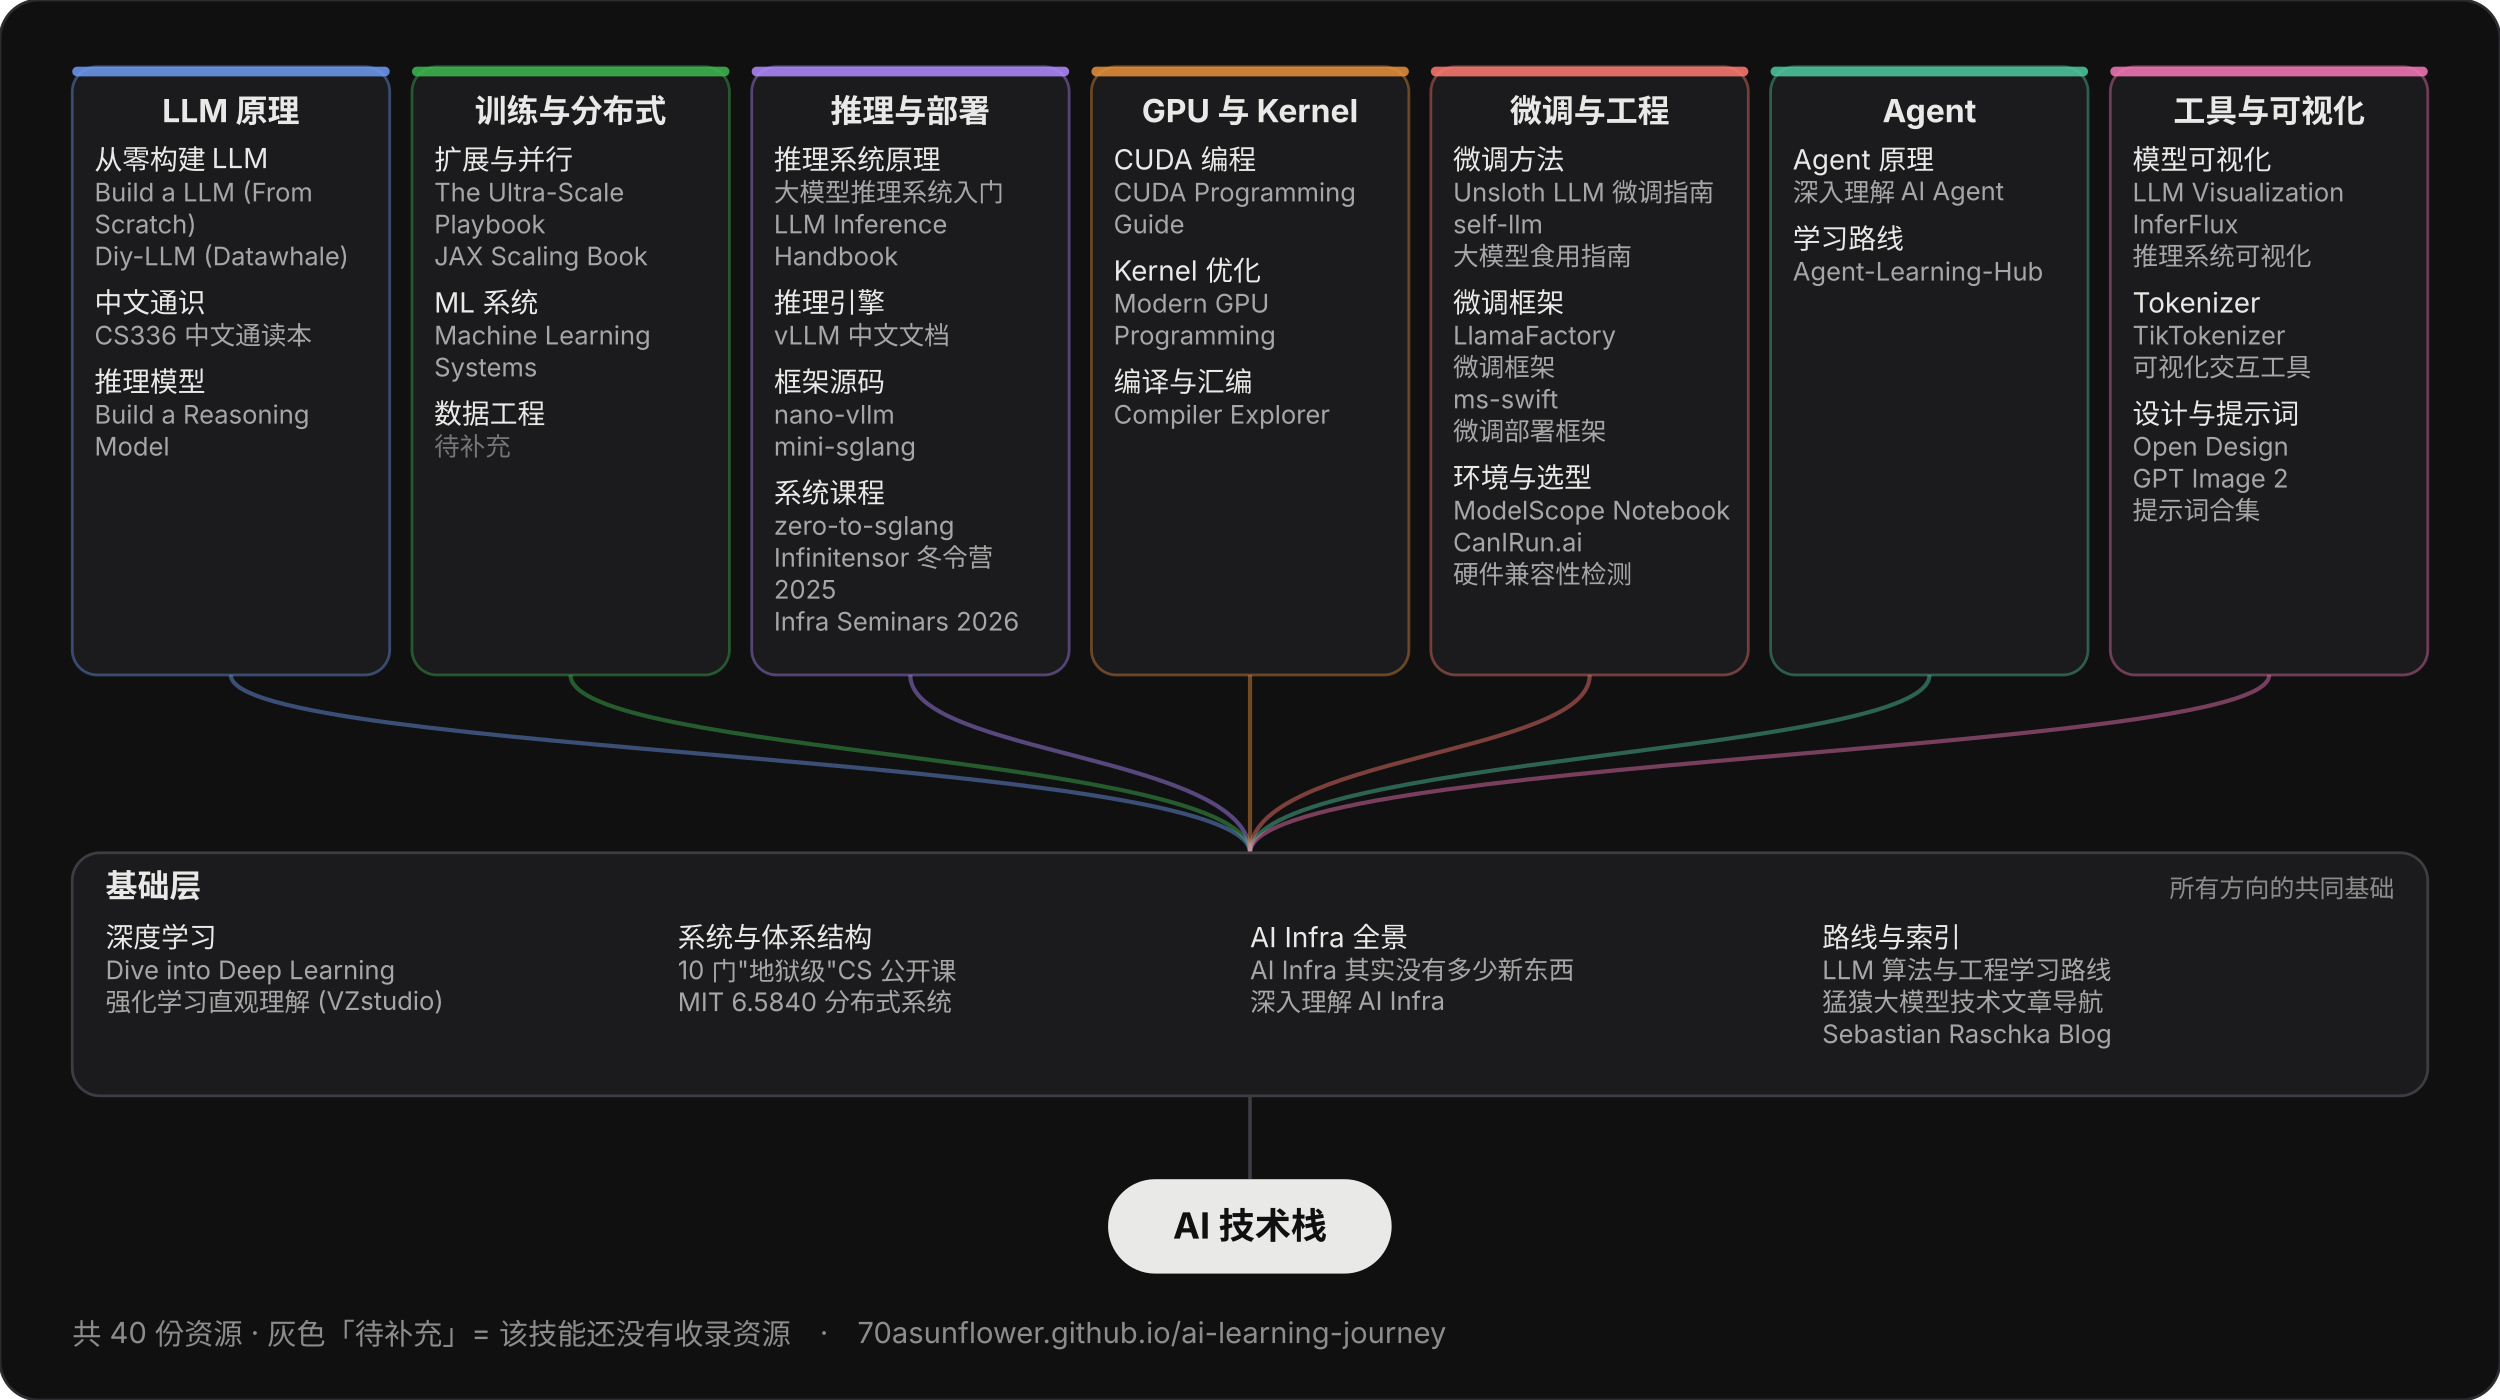
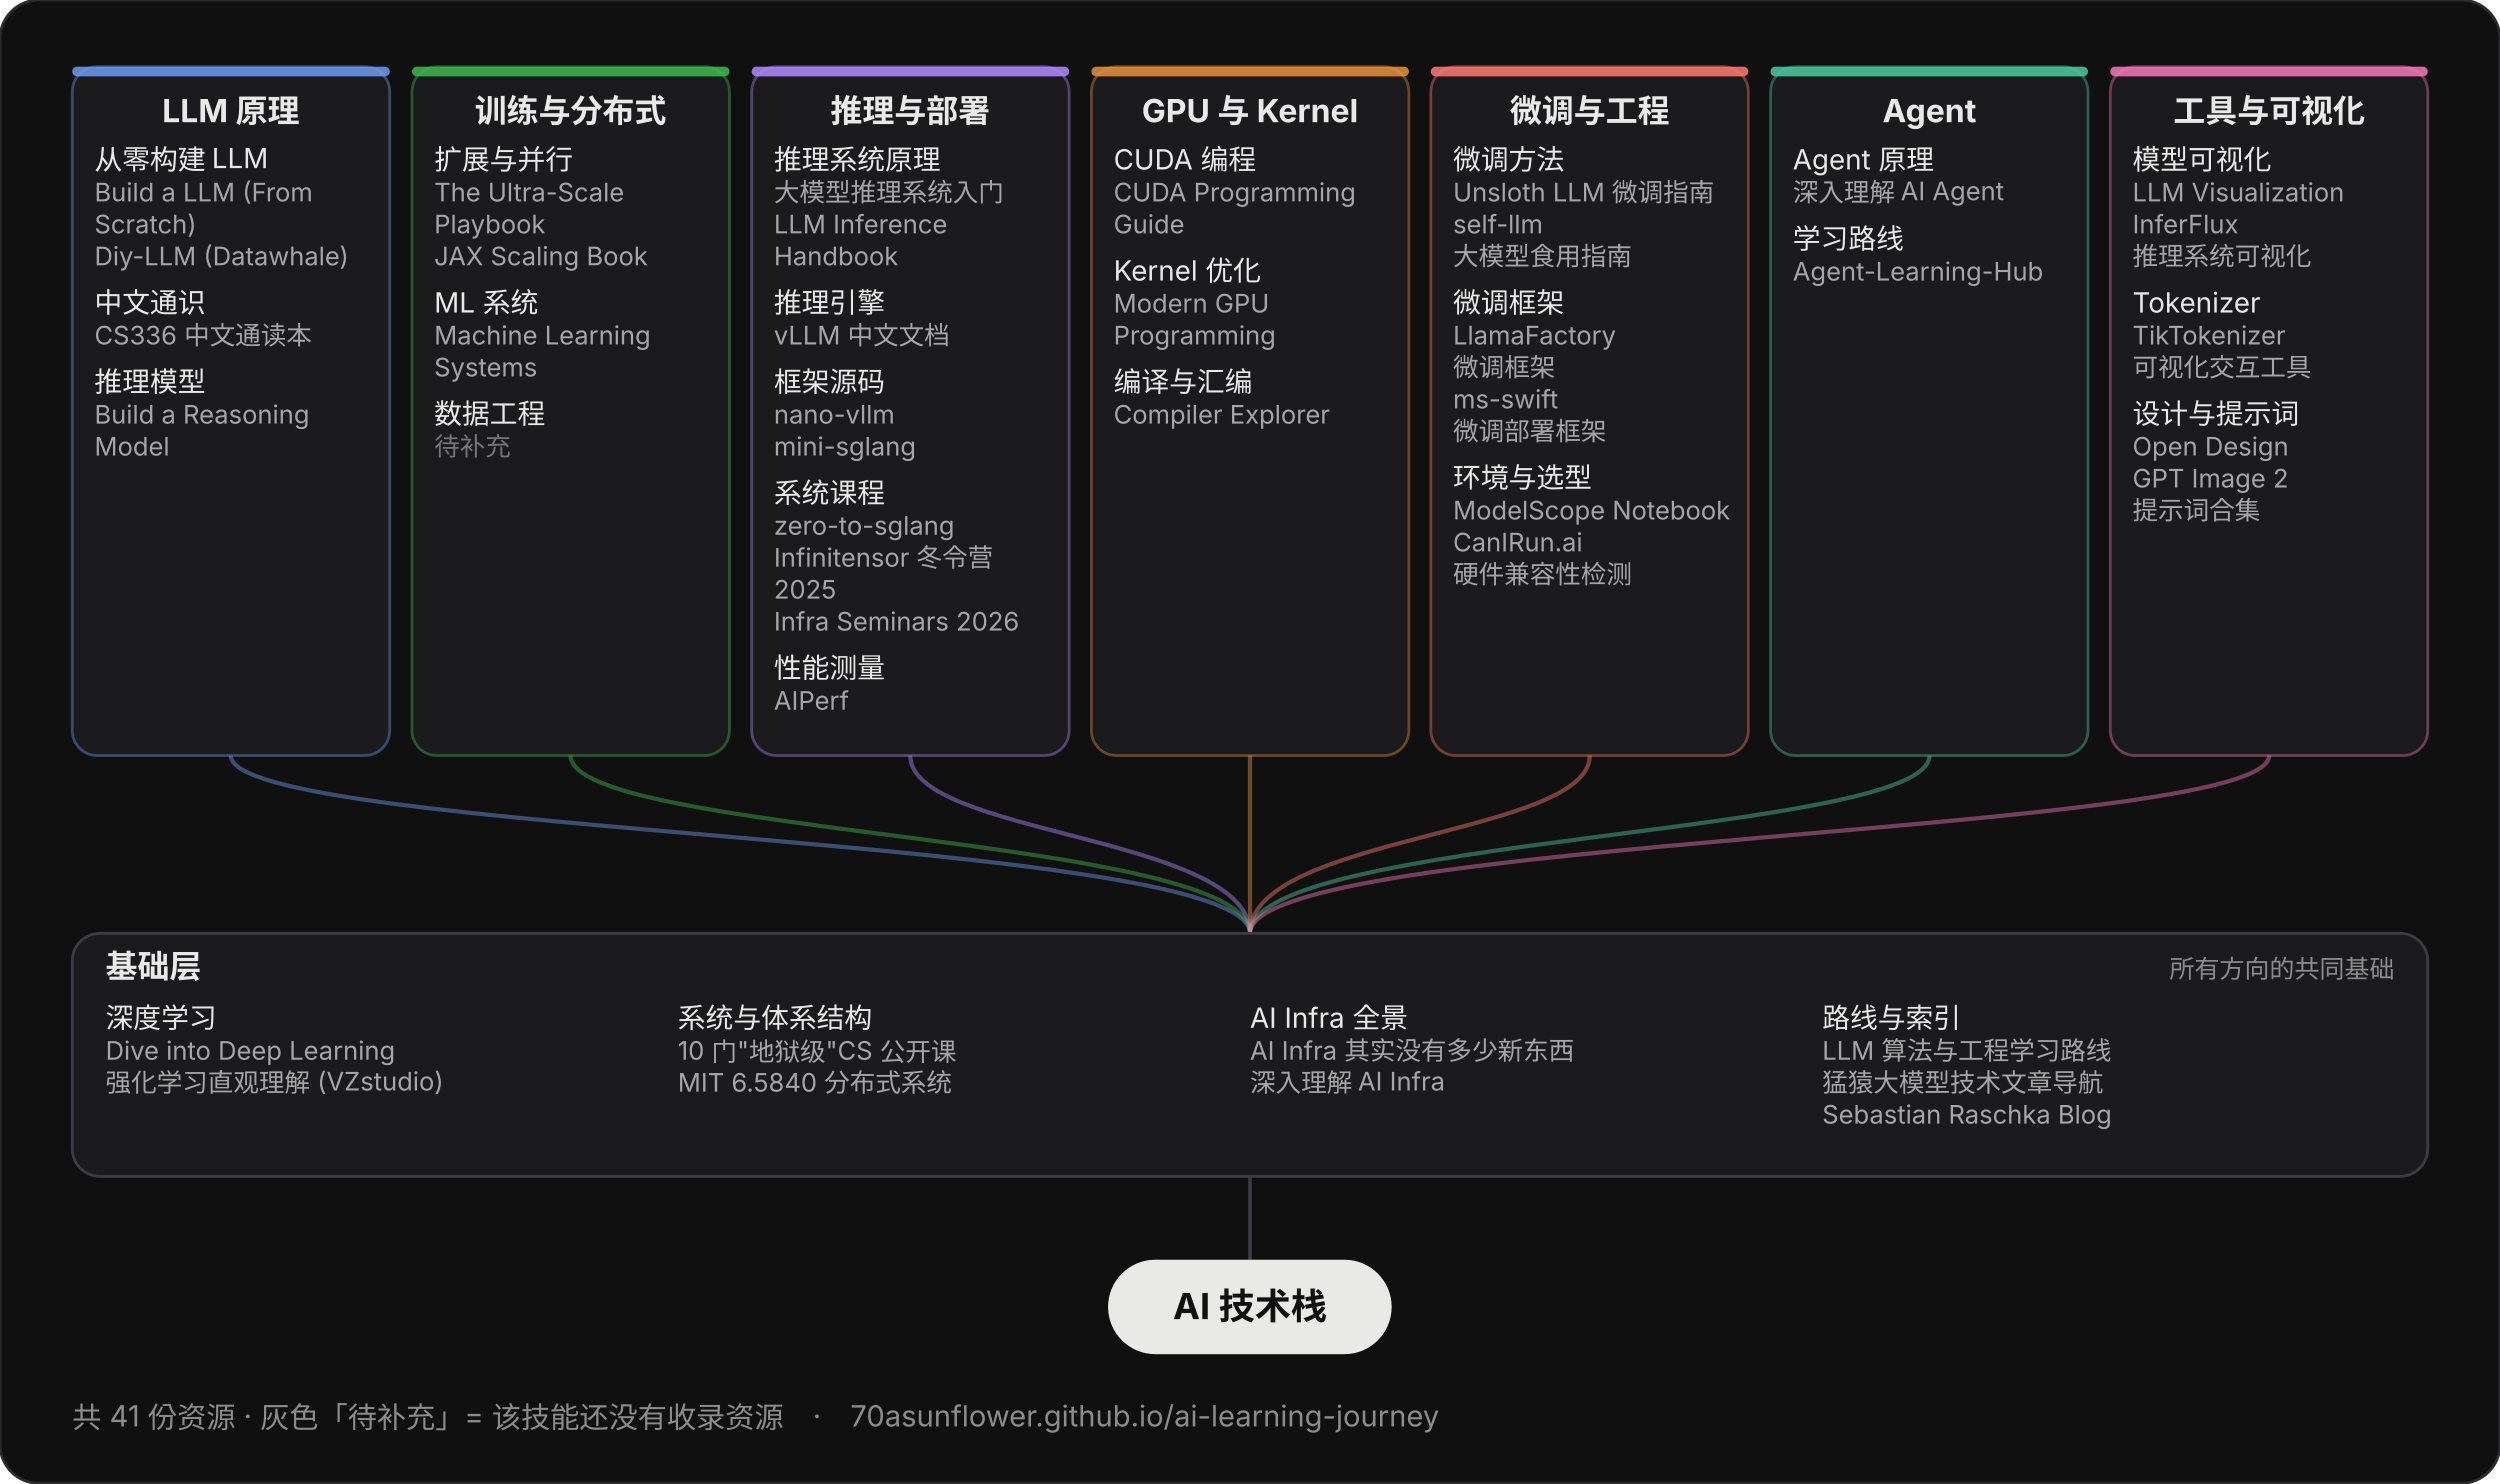
- <svg xmlns="http://www.w3.org/2000/svg" width="900" height="504" viewBox="0 0 900 504" role="img" aria-label="技术栈树：基础技能在根部，向上分叉到各专业方向" font-family="-apple-system, BlinkMacSystemFont, 'Segoe UI', 'PingFang SC', 'Hiragino Sans GB', 'Microsoft YaHei', sans-serif">
-   <rect width="900" height="504" rx="14" fill="#101011" stroke="#2c2c30" />
+ <svg xmlns="http://www.w3.org/2000/svg" width="900" height="534" viewBox="0 0 900 534" role="img" aria-label="技术栈树：基础技能在根部，向上分叉到各专业方向" font-family="-apple-system, BlinkMacSystemFont, 'Segoe UI', 'PingFang SC', 'Hiragino Sans GB', 'Microsoft YaHei', sans-serif">
+   <rect width="900" height="534" rx="14" fill="#101011" stroke="#2c2c30" />
  <text x="26" y="0" font-size="0" fill="none">.</text>
-   <rect x="26.0" y="24" width="114.3" height="219" rx="9" fill="#1b1b1d" stroke="#6f9bf2" stroke-opacity="0.40" />
+   <rect x="26.0" y="24" width="114.3" height="248" rx="9" fill="#1b1b1d" stroke="#6f9bf2" stroke-opacity="0.40" />
  <rect x="26.0" y="24" width="114.3" height="3.5" rx="1.8" fill="#6f9bf2" fill-opacity="0.85" />
  <text x="83.1" y="44" text-anchor="middle" font-size="11.5" font-weight="650" fill="#e9e9e7">LLM 原理</text>
  <text x="34.0" y="61" font-size="10.0" fill="#e9e9e7">从零构建 LLM</text>
  <text x="34.0" y="72.5" font-size="9.2" fill="#a6a6a6">Build a LLM (From</text>
  <text x="34.0" y="84.0" font-size="9.2" fill="#a6a6a6">Scratch)</text>
  <text x="34.0" y="95.5" font-size="9.2" fill="#a6a6a6">Diy-LLM (Datawhale)</text>
  <text x="34.0" y="112.5" font-size="10.0" fill="#e9e9e7">中文通识</text>
  <text x="34.0" y="124.0" font-size="9.2" fill="#a6a6a6">CS336 中文通读本</text>
  <text x="34.0" y="141.0" font-size="10.0" fill="#e9e9e7">推理模型</text>
  <text x="34.0" y="152.5" font-size="9.2" fill="#a6a6a6">Build a Reasoning</text>
  <text x="34.0" y="164.0" font-size="9.2" fill="#a6a6a6">Model</text>
-   <rect x="148.3" y="24" width="114.3" height="219" rx="9" fill="#1b1b1d" stroke="#3fb950" stroke-opacity="0.40" />
+   <rect x="148.3" y="24" width="114.3" height="248" rx="9" fill="#1b1b1d" stroke="#3fb950" stroke-opacity="0.40" />
  <rect x="148.3" y="24" width="114.3" height="3.5" rx="1.8" fill="#3fb950" fill-opacity="0.85" />
  <text x="205.4" y="44" text-anchor="middle" font-size="11.5" font-weight="650" fill="#e9e9e7">训练与分布式</text>
  <text x="156.3" y="61" font-size="10.0" fill="#e9e9e7">扩展与并行</text>
  <text x="156.3" y="72.5" font-size="9.2" fill="#a6a6a6">The Ultra-Scale</text>
  <text x="156.3" y="84.0" font-size="9.2" fill="#a6a6a6">Playbook</text>
  <text x="156.3" y="95.5" font-size="9.2" fill="#a6a6a6">JAX Scaling Book</text>
  <text x="156.3" y="112.5" font-size="10.0" fill="#e9e9e7">ML 系统</text>
  <text x="156.3" y="124.0" font-size="9.2" fill="#a6a6a6">Machine Learning</text>
  <text x="156.3" y="135.5" font-size="9.2" fill="#a6a6a6">Systems</text>
  <text x="156.3" y="152.5" font-size="10.0" fill="#e9e9e7">数据工程</text>
  <text x="156.3" y="164.0" font-size="9.2" fill="#8c8c8c" fill-opacity="0.8">待补充</text>
-   <rect x="270.6" y="24" width="114.3" height="219" rx="9" fill="#1b1b1d" stroke="#b18aff" stroke-opacity="0.40" />
+   <rect x="270.6" y="24" width="114.3" height="248" rx="9" fill="#1b1b1d" stroke="#b18aff" stroke-opacity="0.40" />
  <rect x="270.6" y="24" width="114.3" height="3.5" rx="1.8" fill="#b18aff" fill-opacity="0.85" />
  <text x="327.7" y="44" text-anchor="middle" font-size="11.5" font-weight="650" fill="#e9e9e7">推理与部署</text>
  <text x="278.6" y="61" font-size="10.0" fill="#e9e9e7">推理系统原理</text>
  <text x="278.6" y="72.5" font-size="9.2" fill="#a6a6a6">大模型推理系统入门</text>
  <text x="278.6" y="84.0" font-size="9.2" fill="#a6a6a6">LLM Inference</text>
  <text x="278.6" y="95.5" font-size="9.2" fill="#a6a6a6">Handbook</text>
  <text x="278.6" y="112.5" font-size="10.0" fill="#e9e9e7">推理引擎</text>
  <text x="278.6" y="124.0" font-size="9.2" fill="#a6a6a6">vLLM 中文文档</text>
  <text x="278.6" y="141.0" font-size="10.0" fill="#e9e9e7">框架源码</text>
  <text x="278.6" y="152.5" font-size="9.2" fill="#a6a6a6">nano-vllm</text>
  <text x="278.6" y="164.0" font-size="9.2" fill="#a6a6a6">mini-sglang</text>
  <text x="278.6" y="181.0" font-size="10.0" fill="#e9e9e7">系统课程</text>
  <text x="278.6" y="192.5" font-size="9.2" fill="#a6a6a6">zero-to-sglang</text>
  <text x="278.6" y="204.0" font-size="9.2" fill="#a6a6a6">Infinitensor 冬令营</text>
  <text x="278.6" y="215.5" font-size="9.2" fill="#a6a6a6">2025</text>
  <text x="278.6" y="227.0" font-size="9.2" fill="#a6a6a6">Infra Seminars 2026</text>
-   <rect x="392.9" y="24" width="114.3" height="219" rx="9" fill="#1b1b1d" stroke="#e8913a" stroke-opacity="0.40" />
+   <text x="278.6" y="244.0" font-size="10.0" fill="#e9e9e7">性能测量</text>
+   <text x="278.6" y="255.5" font-size="9.2" fill="#a6a6a6">AIPerf</text>
+   <rect x="392.9" y="24" width="114.3" height="248" rx="9" fill="#1b1b1d" stroke="#e8913a" stroke-opacity="0.40" />
  <rect x="392.9" y="24" width="114.3" height="3.5" rx="1.8" fill="#e8913a" fill-opacity="0.85" />
  <text x="450.0" y="44" text-anchor="middle" font-size="11.5" font-weight="650" fill="#e9e9e7">GPU 与 Kernel</text>
  <text x="400.9" y="61" font-size="10.0" fill="#e9e9e7">CUDA 编程</text>
  <text x="400.9" y="72.5" font-size="9.2" fill="#a6a6a6">CUDA Programming</text>
  <text x="400.9" y="84.0" font-size="9.2" fill="#a6a6a6">Guide</text>
  <text x="400.9" y="101.0" font-size="10.0" fill="#e9e9e7">Kernel 优化</text>
  <text x="400.9" y="112.5" font-size="9.2" fill="#a6a6a6">Modern GPU</text>
  <text x="400.9" y="124.0" font-size="9.2" fill="#a6a6a6">Programming</text>
  <text x="400.9" y="141.0" font-size="10.0" fill="#e9e9e7">编译与汇编</text>
  <text x="400.9" y="152.5" font-size="9.2" fill="#a6a6a6">Compiler Explorer</text>
-   <rect x="515.1" y="24" width="114.3" height="219" rx="9" fill="#1b1b1d" stroke="#ff7b72" stroke-opacity="0.40" />
+   <rect x="515.1" y="24" width="114.3" height="248" rx="9" fill="#1b1b1d" stroke="#ff7b72" stroke-opacity="0.40" />
  <rect x="515.1" y="24" width="114.3" height="3.5" rx="1.8" fill="#ff7b72" fill-opacity="0.85" />
  <text x="572.3" y="44" text-anchor="middle" font-size="11.5" font-weight="650" fill="#e9e9e7">微调与工程</text>
  <text x="523.1" y="61" font-size="10.0" fill="#e9e9e7">微调方法</text>
  <text x="523.1" y="72.5" font-size="9.2" fill="#a6a6a6">Unsloth LLM 微调指南</text>
  <text x="523.1" y="84.0" font-size="9.2" fill="#a6a6a6">self-llm</text>
  <text x="523.1" y="95.5" font-size="9.2" fill="#a6a6a6">大模型食用指南</text>
  <text x="523.1" y="112.5" font-size="10.0" fill="#e9e9e7">微调框架</text>
  <text x="523.1" y="124.0" font-size="9.2" fill="#a6a6a6">LlamaFactory</text>
  <text x="523.1" y="135.5" font-size="9.2" fill="#a6a6a6">微调框架</text>
  <text x="523.1" y="147.0" font-size="9.2" fill="#a6a6a6">ms-swift</text>
  <text x="523.1" y="158.5" font-size="9.2" fill="#a6a6a6">微调部署框架</text>
  <text x="523.1" y="175.5" font-size="10.0" fill="#e9e9e7">环境与选型</text>
  <text x="523.1" y="187.0" font-size="9.2" fill="#a6a6a6">ModelScope Notebook</text>
  <text x="523.1" y="198.5" font-size="9.2" fill="#a6a6a6">CanIRun.ai</text>
  <text x="523.1" y="210.0" font-size="9.2" fill="#a6a6a6">硬件兼容性检测</text>
-   <rect x="637.4" y="24" width="114.3" height="219" rx="9" fill="#1b1b1d" stroke="#4ec9a0" stroke-opacity="0.40" />
+   <rect x="637.4" y="24" width="114.3" height="248" rx="9" fill="#1b1b1d" stroke="#4ec9a0" stroke-opacity="0.40" />
  <rect x="637.4" y="24" width="114.3" height="3.5" rx="1.8" fill="#4ec9a0" fill-opacity="0.85" />
  <text x="694.6" y="44" text-anchor="middle" font-size="11.5" font-weight="650" fill="#e9e9e7">Agent</text>
  <text x="645.4" y="61" font-size="10.0" fill="#e9e9e7">Agent 原理</text>
  <text x="645.4" y="72.5" font-size="9.2" fill="#a6a6a6">深入理解 AI Agent</text>
  <text x="645.4" y="89.5" font-size="10.0" fill="#e9e9e7">学习路线</text>
  <text x="645.4" y="101.0" font-size="9.2" fill="#a6a6a6">Agent-Learning-Hub</text>
-   <rect x="759.7" y="24" width="114.3" height="219" rx="9" fill="#1b1b1d" stroke="#f778ba" stroke-opacity="0.40" />
+   <rect x="759.7" y="24" width="114.3" height="248" rx="9" fill="#1b1b1d" stroke="#f778ba" stroke-opacity="0.40" />
  <rect x="759.7" y="24" width="114.3" height="3.5" rx="1.8" fill="#f778ba" fill-opacity="0.85" />
  <text x="816.9" y="44" text-anchor="middle" font-size="11.5" font-weight="650" fill="#e9e9e7">工具与可视化</text>
  <text x="767.7" y="61" font-size="10.0" fill="#e9e9e7">模型可视化</text>
  <text x="767.7" y="72.5" font-size="9.2" fill="#a6a6a6">LLM Visualization</text>
  <text x="767.7" y="84.0" font-size="9.2" fill="#a6a6a6">InferFlux</text>
  <text x="767.7" y="95.5" font-size="9.2" fill="#a6a6a6">推理系统可视化</text>
  <text x="767.7" y="112.5" font-size="10.0" fill="#e9e9e7">Tokenizer</text>
  <text x="767.7" y="124.0" font-size="9.2" fill="#a6a6a6">TikTokenizer</text>
  <text x="767.7" y="135.5" font-size="9.2" fill="#a6a6a6">可视化交互工具</text>
  <text x="767.7" y="152.5" font-size="10.0" fill="#e9e9e7">设计与提示词</text>
  <text x="767.7" y="164.0" font-size="9.2" fill="#a6a6a6">Open Design</text>
  <text x="767.7" y="175.5" font-size="9.2" fill="#a6a6a6">GPT Image 2</text>
  <text x="767.7" y="187.0" font-size="9.2" fill="#a6a6a6">提示词合集</text>
-   <path d="M450.0 307 C450.0 271.8 83.1 271.8 83.1 243" fill="none" stroke="#6f9bf2" stroke-opacity="0.45" stroke-width="1.5" />
-   <path d="M450.0 307 C450.0 271.8 205.4 271.8 205.4 243" fill="none" stroke="#3fb950" stroke-opacity="0.45" stroke-width="1.5" />
-   <path d="M450.0 307 C450.0 271.8 327.7 271.8 327.7 243" fill="none" stroke="#b18aff" stroke-opacity="0.45" stroke-width="1.5" />
-   <path d="M450.0 307 C450.0 271.8 450.0 271.8 450.0 243" fill="none" stroke="#e8913a" stroke-opacity="0.45" stroke-width="1.5" />
-   <path d="M450.0 307 C450.0 271.8 572.3 271.8 572.3 243" fill="none" stroke="#ff7b72" stroke-opacity="0.45" stroke-width="1.5" />
-   <path d="M450.0 307 C450.0 271.8 694.6 271.8 694.6 243" fill="none" stroke="#4ec9a0" stroke-opacity="0.45" stroke-width="1.5" />
-   <path d="M450.0 307 C450.0 271.8 816.9 271.8 816.9 243" fill="none" stroke="#f778ba" stroke-opacity="0.45" stroke-width="1.5" />
-   <rect x="26" y="307" width="848" height="87.5" rx="10" fill="#1b1b1d" stroke="#3c3c43" />
-   <text x="38" y="323" font-size="11.5" font-weight="650" fill="#e9e9e7">基础层</text>
-   <text x="862" y="323" text-anchor="end" font-size="9" fill="#8c8c8c">所有方向的共同基础</text>
-   <text x="38.0" y="341" font-size="10.0" fill="#e9e9e7">深度学习</text>
-   <text x="38.0" y="352.5" font-size="9.2" fill="#a6a6a6">Dive into Deep Learning</text>
-   <text x="38.0" y="364.0" font-size="9.2" fill="#a6a6a6">强化学习直观理解 (VZstudio)</text>
-   <text x="244.0" y="341" font-size="10.0" fill="#e9e9e7">系统与体系结构</text>
-   <text x="244.0" y="352.5" font-size="9.2" fill="#a6a6a6">10 门"地狱级"CS 公开课</text>
-   <text x="244.0" y="364.0" font-size="9.2" fill="#a6a6a6">MIT 6.5840 分布式系统</text>
-   <text x="450.0" y="341" font-size="10.0" fill="#e9e9e7">AI Infra 全景</text>
-   <text x="450.0" y="352.5" font-size="9.2" fill="#a6a6a6">AI Infra 其实没有多少新东西</text>
-   <text x="450.0" y="364.0" font-size="9.2" fill="#a6a6a6">深入理解 AI Infra</text>
-   <text x="656.0" y="341" font-size="10.0" fill="#e9e9e7">路线与索引</text>
-   <text x="656.0" y="352.5" font-size="9.2" fill="#a6a6a6">LLM 算法与工程学习路线</text>
-   <text x="656.0" y="364.0" font-size="9.2" fill="#a6a6a6">猛猿大模型技术文章导航</text>
-   <text x="656.0" y="375.5" font-size="9.2" fill="#a6a6a6">Sebastian Raschka Blog</text>
-   <line x1="450.0" y1="424.5" x2="450.0" y2="394.5" stroke="#3c3c43" stroke-width="1.3" />
-   <rect x="398.9" y="424.5" width="102.1" height="34" rx="17.0" fill="#e9e9e7" />
-   <text x="450.0" y="445.9" text-anchor="middle" font-size="13" font-weight="700" fill="#101011">AI 技术栈</text>
-   <text x="26" y="484" font-size="10.5" fill="#8c8c8c">共 40 份资源 · 灰色「待补充」= 该技能还没有收录资源　·　70asunflower.github.io/ai-learning-journey</text>
+   <path d="M450.0 336 C450.0 300.8 83.1 300.8 83.1 272" fill="none" stroke="#6f9bf2" stroke-opacity="0.45" stroke-width="1.5" />
+   <path d="M450.0 336 C450.0 300.8 205.4 300.8 205.4 272" fill="none" stroke="#3fb950" stroke-opacity="0.45" stroke-width="1.5" />
+   <path d="M450.0 336 C450.0 300.8 327.7 300.8 327.7 272" fill="none" stroke="#b18aff" stroke-opacity="0.45" stroke-width="1.5" />
+   <path d="M450.0 336 C450.0 300.8 450.0 300.8 450.0 272" fill="none" stroke="#e8913a" stroke-opacity="0.45" stroke-width="1.5" />
+   <path d="M450.0 336 C450.0 300.8 572.3 300.8 572.3 272" fill="none" stroke="#ff7b72" stroke-opacity="0.45" stroke-width="1.5" />
+   <path d="M450.0 336 C450.0 300.8 694.6 300.8 694.6 272" fill="none" stroke="#4ec9a0" stroke-opacity="0.45" stroke-width="1.5" />
+   <path d="M450.0 336 C450.0 300.8 816.9 300.8 816.9 272" fill="none" stroke="#f778ba" stroke-opacity="0.45" stroke-width="1.5" />
+   <rect x="26" y="336" width="848" height="87.5" rx="10" fill="#1b1b1d" stroke="#3c3c43" />
+   <text x="38" y="352" font-size="11.5" font-weight="650" fill="#e9e9e7">基础层</text>
+   <text x="862" y="352" text-anchor="end" font-size="9" fill="#8c8c8c">所有方向的共同基础</text>
+   <text x="38.0" y="370" font-size="10.0" fill="#e9e9e7">深度学习</text>
+   <text x="38.0" y="381.5" font-size="9.2" fill="#a6a6a6">Dive into Deep Learning</text>
+   <text x="38.0" y="393.0" font-size="9.2" fill="#a6a6a6">强化学习直观理解 (VZstudio)</text>
+   <text x="244.0" y="370" font-size="10.0" fill="#e9e9e7">系统与体系结构</text>
+   <text x="244.0" y="381.5" font-size="9.2" fill="#a6a6a6">10 门"地狱级"CS 公开课</text>
+   <text x="244.0" y="393.0" font-size="9.2" fill="#a6a6a6">MIT 6.5840 分布式系统</text>
+   <text x="450.0" y="370" font-size="10.0" fill="#e9e9e7">AI Infra 全景</text>
+   <text x="450.0" y="381.5" font-size="9.2" fill="#a6a6a6">AI Infra 其实没有多少新东西</text>
+   <text x="450.0" y="393.0" font-size="9.2" fill="#a6a6a6">深入理解 AI Infra</text>
+   <text x="656.0" y="370" font-size="10.0" fill="#e9e9e7">路线与索引</text>
+   <text x="656.0" y="381.5" font-size="9.2" fill="#a6a6a6">LLM 算法与工程学习路线</text>
+   <text x="656.0" y="393.0" font-size="9.2" fill="#a6a6a6">猛猿大模型技术文章导航</text>
+   <text x="656.0" y="404.5" font-size="9.2" fill="#a6a6a6">Sebastian Raschka Blog</text>
+   <line x1="450.0" y1="453.5" x2="450.0" y2="423.5" stroke="#3c3c43" stroke-width="1.3" />
+   <rect x="398.9" y="453.5" width="102.1" height="34" rx="17.0" fill="#e9e9e7" />
+   <text x="450.0" y="474.9" text-anchor="middle" font-size="13" font-weight="700" fill="#101011">AI 技术栈</text>
+   <text x="26" y="514" font-size="10.5" fill="#8c8c8c">共 41 份资源 · 灰色「待补充」= 该技能还没有收录资源　·　70asunflower.github.io/ai-learning-journey</text>
</svg>
